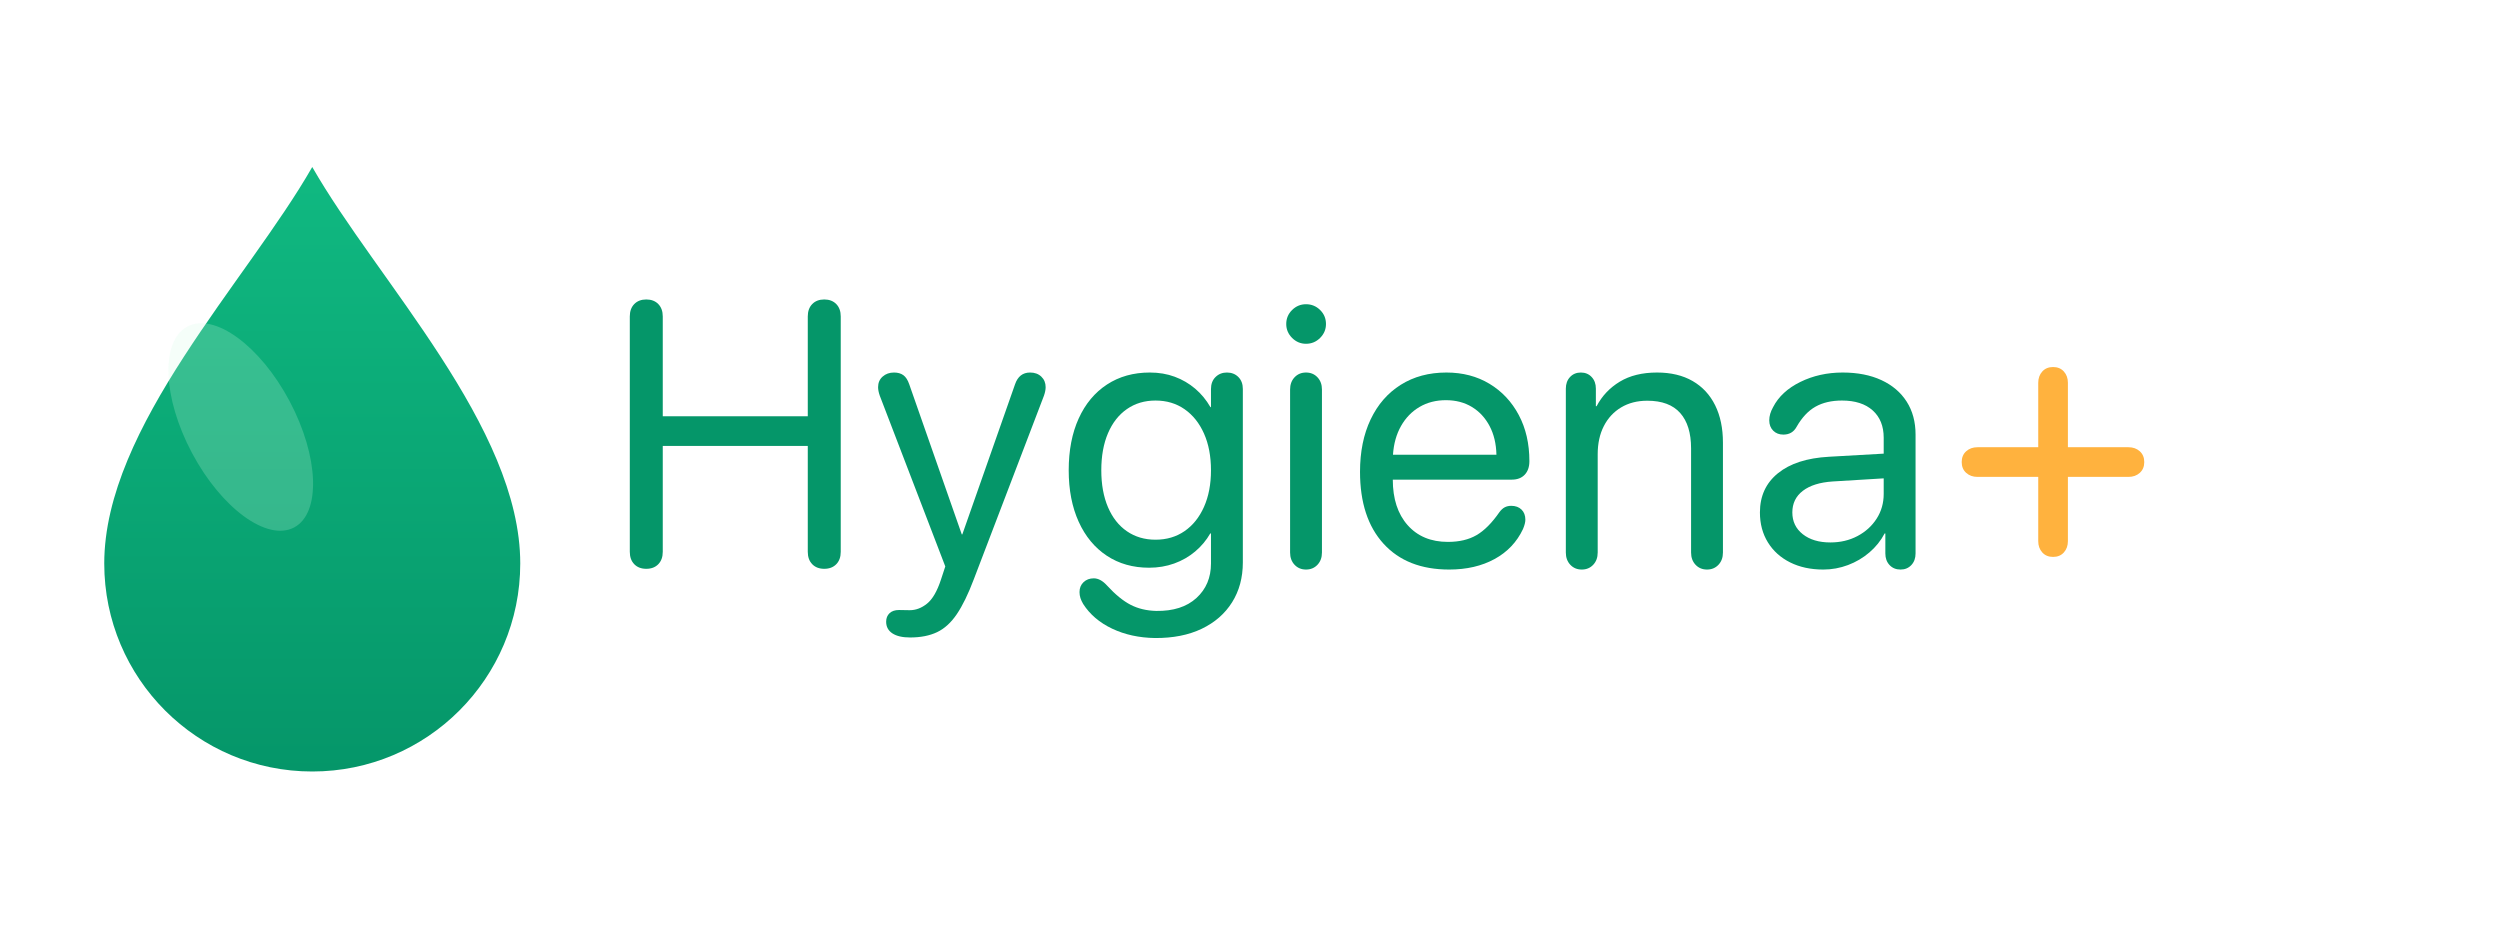
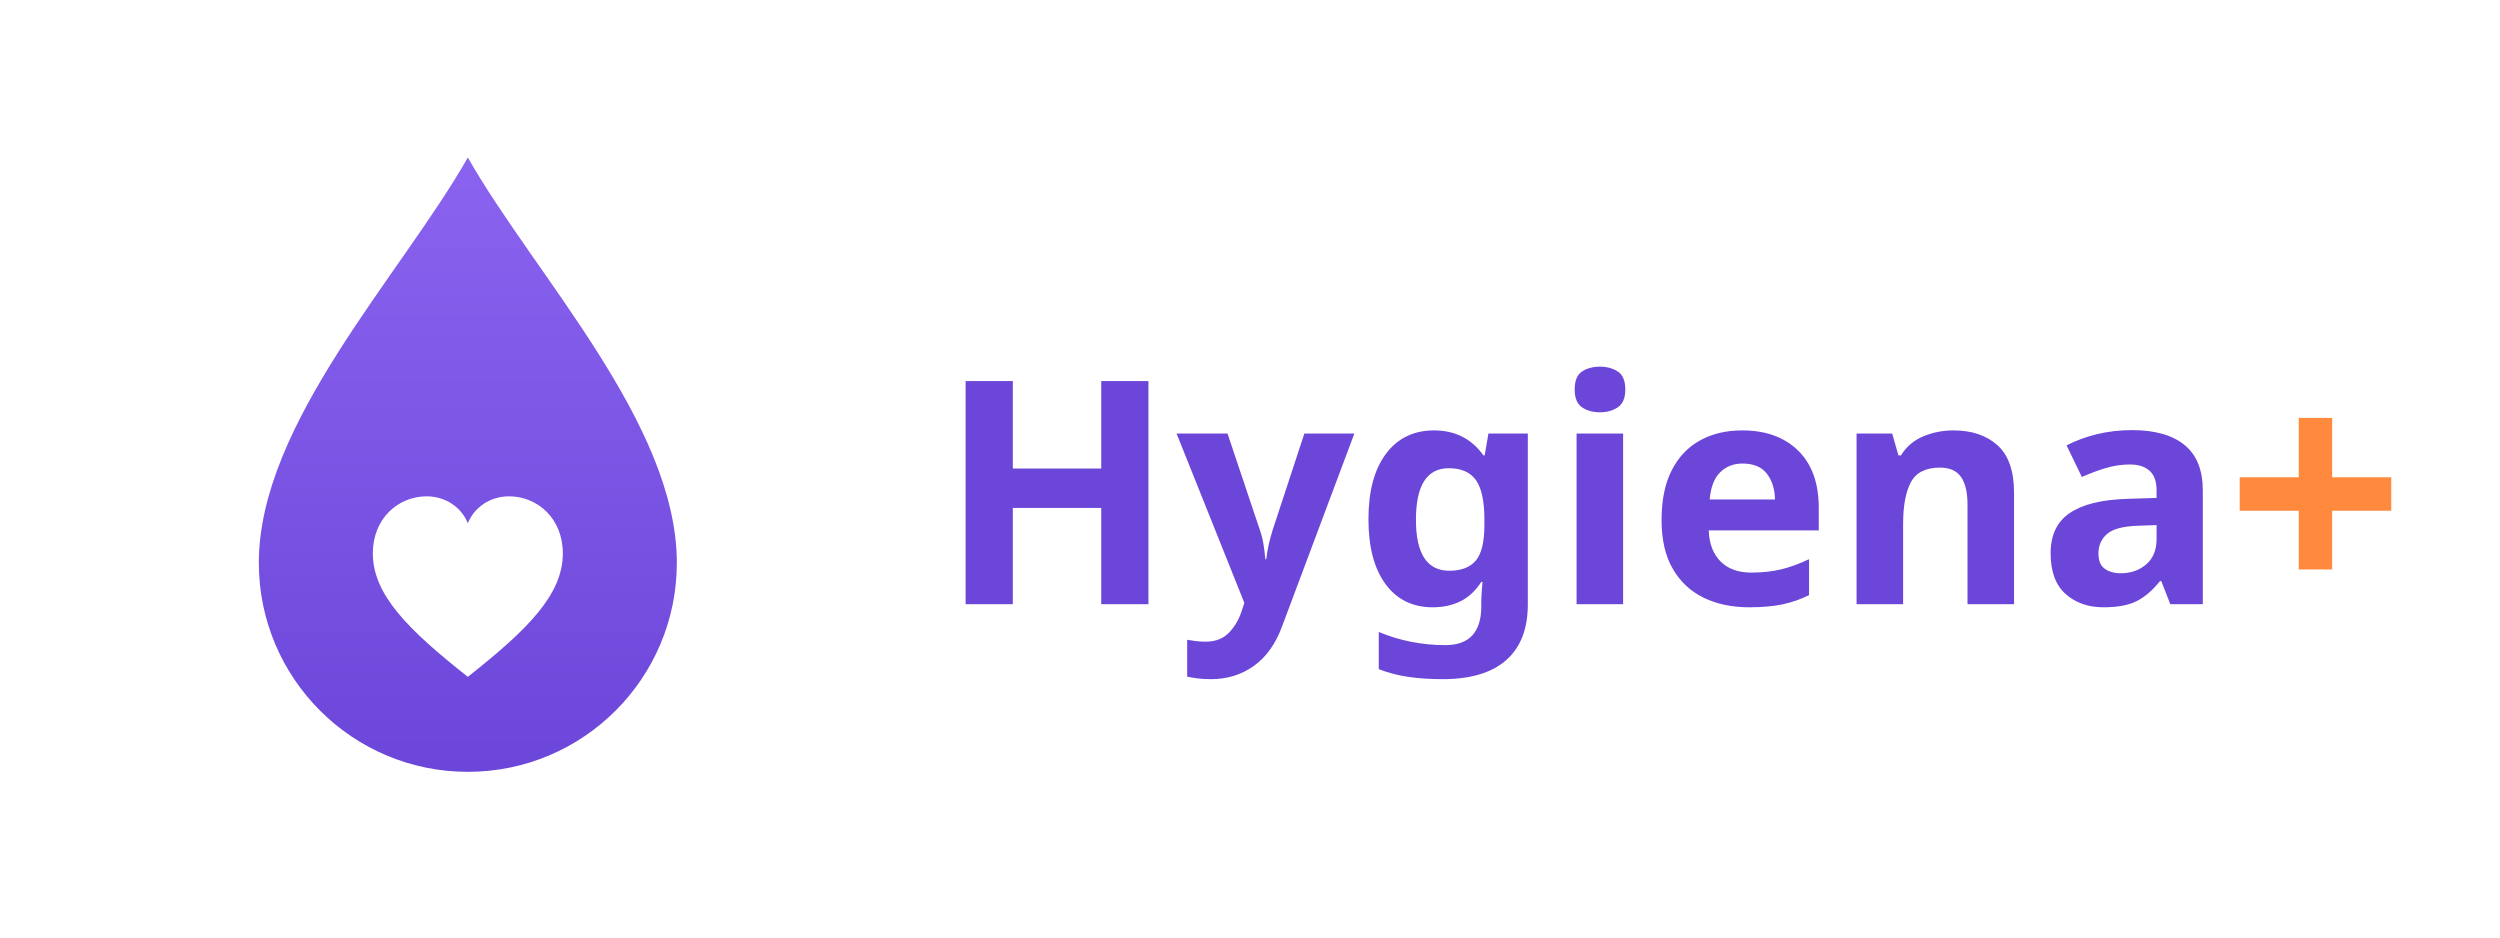
<svg xmlns="http://www.w3.org/2000/svg" width="1200" height="450" viewBox="0 0 1200 450" fill="none">
  <defs>
-     <linearGradient id="hgDrop" x1="256" y1="72" x2="256" y2="444" gradientUnits="userSpaceOnUse">
-       <stop offset="0" stop-color="#10B981" />
-       <stop offset="1" stop-color="#059669" />
+     <linearGradient id="hgDrop" x1="256" y1="60" x2="256" y2="448" gradientUnits="userSpaceOnUse">
+       <stop offset="0" stop-color="#8A63F0" />
+       <stop offset="1" stop-color="#6C46D9" />
    </linearGradient>
  </defs>
-   <g transform="translate(-49.8 24) scale(0.78)">
-     <path d="M256 72 C296 142 384 232 384 316 A128 128 0 1 1 128 316 C128 232 216 142 256 72 Z" fill="url(#hgDrop)" />
-     <ellipse cx="212" cy="232" rx="34" ry="70" transform="rotate(-28 212 232)" fill="#D1FAE5" opacity="0.22" />
+   <g transform="translate(30 30) scale(0.76)">
+     <path fill="url(#hgDrop)" fill-rule="evenodd" clip-rule="evenodd" d="M256 60 C298 134 388 228 388 316 A132 132 0 1 1 124 316 C124 228 214 134 256 60 Z M256 388 C218 358 196 336 196 310 C196 288 212 274 230 274 C242 274 252 281 256 291 C260 281 270 274 282 274 C300 274 316 288 316 310 C316 336 294 358 256 388 Z" />
  </g>
-   <g>
-     <path d="M230 -14Q271 -14 295.5 11.0Q320 36 320 79V657H1112V79Q1112 36 1136.5 11.0Q1161 -14 1202 -14Q1243 -14 1267.5 11.0Q1292 36 1292 79V1364Q1292 1407 1267.5 1432.0Q1243 1457 1202 1457Q1161 1457 1136.5 1432.0Q1112 1407 1112 1364V819H320V1364Q320 1407 295.5 1432.0Q271 1457 230 1457Q189 1457 164.5 1432.0Q140 1407 140 1364V79Q140 36 164.5 11.0Q189 -14 230 -14Z" transform="translate(290.00 271.80) scale(0.08789 -0.08789)" fill="#059669" />
-     <path d="M215 -389Q301 -389 362.0 -360.0Q423 -331 470.0 -261.5Q517 -192 562 -73L946 932Q955 958 955 978Q955 1013 931.5 1035.5Q908 1058 870 1058Q810 1058 788 994L500 174H497L210 994Q198 1029 178.0 1043.5Q158 1058 127 1058Q90 1058 65.0 1036.0Q40 1014 40 978Q40 958 49 932L407 -1L383 -74Q352 -168 307.5 -204.0Q263 -240 213 -240Q193 -240 183.0 -239.5Q173 -239 154 -239Q121 -239 102.5 -256.5Q84 -274 84 -303Q84 -344 118.0 -366.5Q152 -389 215 -389Z" transform="translate(417.97 271.80) scale(0.08789 -0.08789)" fill="#059669" />
-     <path d="M533 -392Q681 -393 788.5 -341.5Q896 -290 954.5 -196.5Q1013 -103 1013 21V968Q1013 1009 988.5 1033.5Q964 1058 926 1058Q889 1058 864.0 1033.5Q839 1009 839 968V869H836Q802 928 752.5 970.0Q703 1012 641.0 1035.0Q579 1058 505 1058Q371 1058 271.0 992.5Q171 927 116.5 807.0Q62 687 62 524Q62 363 116.5 243.0Q171 123 270.0 57.5Q369 -8 501 -8Q574 -8 638.0 15.0Q702 38 752.5 80.5Q803 123 835 179H839V15Q839 -101 759.5 -173.5Q680 -246 540 -244Q461 -242 400.0 -210.5Q339 -179 272 -106Q236 -66 199 -66Q165 -66 143.0 -87.0Q121 -108 121 -141Q121 -158 126.0 -173.5Q131 -189 141 -206Q196 -292 299.5 -341.0Q403 -390 533 -392ZM536 145Q447 145 380.0 191.0Q313 237 276.5 322.5Q240 408 240 524Q240 641 276.5 726.5Q313 812 380.0 858.5Q447 905 536 905Q627 905 695.0 857.5Q763 810 801.0 724.5Q839 639 839 524Q839 410 801.0 324.5Q763 239 695.0 192.0Q627 145 536 145Z" transform="translate(507.53 271.80) scale(0.08789 -0.08789)" fill="#059669" />
-     <path d="M209 1215Q254 1215 286.0 1247.0Q318 1279 318 1323Q318 1368 286.0 1399.5Q254 1431 209 1431Q165 1431 133.0 1399.5Q101 1368 101 1323Q101 1279 133.0 1247.0Q165 1215 209 1215ZM209 -18Q247 -18 271.5 8.0Q296 34 296 75V965Q296 1006 271.5 1032.0Q247 1058 209 1058Q171 1058 146.5 1032.0Q122 1006 122 965V75Q122 34 146.5 8.0Q171 -18 209 -18Z" transform="translate(608.52 271.80) scale(0.08789 -0.08789)" fill="#059669" />
-     <path d="M549 -18Q692 -18 797.0 39.5Q902 97 952 203Q965 234 965 254Q965 289 944.0 309.5Q923 330 888 330Q868 330 852.5 322.0Q837 314 823 295Q762 207 698.5 170.0Q635 133 542 133Q403 133 322.0 224.5Q241 316 241 473Q241 473 241.0 473.0Q241 473 241 473H891Q936 473 961.5 500.0Q987 527 987 574Q987 717 929.0 826.0Q871 935 769.0 996.5Q667 1058 534 1058Q391 1058 284.5 991.0Q178 924 120.0 802.0Q62 680 62 516Q62 264 190.5 123.0Q319 -18 549 -18ZM242 609Q248 699 286.0 766.0Q324 833 387.0 870.0Q450 907 531 907Q612 907 673.0 870.0Q734 833 769.5 766.0Q805 699 807 609Z" transform="translate(647.36 271.80) scale(0.08789 -0.08789)" fill="#059669" />
-     <path d="M200 -18Q238 -18 262.5 8.0Q287 34 287 75V612Q287 700 320.5 765.5Q354 831 415.0 867.5Q476 904 558 904Q678 904 737.5 837.0Q797 770 797 644V75Q797 34 821.5 8.0Q846 -18 884 -18Q922 -18 946.5 8.0Q971 34 971 75V675Q971 793 928.5 879.0Q886 965 805.5 1011.5Q725 1058 611 1058Q490 1058 407.5 1008.0Q325 958 281 874H277V970Q277 1009 254.0 1033.5Q231 1058 195 1058Q159 1058 136.0 1033.5Q113 1009 113 970V75Q113 34 137.5 8.0Q162 -18 200 -18Z" transform="translate(741.67 271.80) scale(0.08789 -0.08789)" fill="#059669" />
-     <path d="M416 -18Q486 -18 551.0 6.5Q616 31 668.0 75.5Q720 120 751 179H755Q755 152 755.0 124.5Q755 97 755 70Q755 31 778.0 6.5Q801 -18 838 -18Q874 -18 897.0 6.5Q920 31 920 70V719Q920 823 871.5 899.0Q823 975 733.5 1016.5Q644 1058 522 1058Q395 1058 290.5 1006.5Q186 955 142 869Q121 832 121 797Q121 762 142.5 740.5Q164 719 198 719Q247 719 270 761Q314 838 373.5 871.5Q433 905 518 905Q626 905 686.0 851.0Q746 797 746 702V615L447 598Q267 588 168.5 508.0Q70 428 70 294Q70 201 113.5 130.5Q157 60 235.0 21.0Q313 -18 416 -18ZM455 130Q361 130 304.0 175.0Q247 220 247 294Q247 368 304.5 412.0Q362 456 467 463L746 480V395Q746 320 707.5 260.0Q669 200 603.0 165.0Q537 130 455 130Z" transform="translate(838.61 271.80) scale(0.08789 -0.08789)" fill="#059669" />
-     <path d="M619 51Q656 51 678.0 75.5Q700 100 700 137V488H1031Q1068 488 1092.5 510.0Q1117 532 1117 569Q1117 606 1092.5 628.0Q1068 650 1031 650H700V1002Q700 1039 678.0 1063.5Q656 1088 619 1088Q582 1088 560.0 1063.5Q538 1039 538 1002V650H206Q169 650 144.5 628.0Q120 606 120 569Q120 532 144.5 510.0Q169 488 206 488H538V137Q538 100 560.0 75.5Q582 51 619 51Z" transform="translate(931.07 271.80) scale(0.08789 -0.08789)" fill="#FFB23E" />
-   </g>
+   <text x="450" y="290" font-family="Nunito, Arial Rounded MT Bold, sans-serif" font-size="150" font-weight="800" fill="#6C46D9">Hygiena<tspan fill="#FF8A3D">+</tspan>
+   </text>
</svg>
